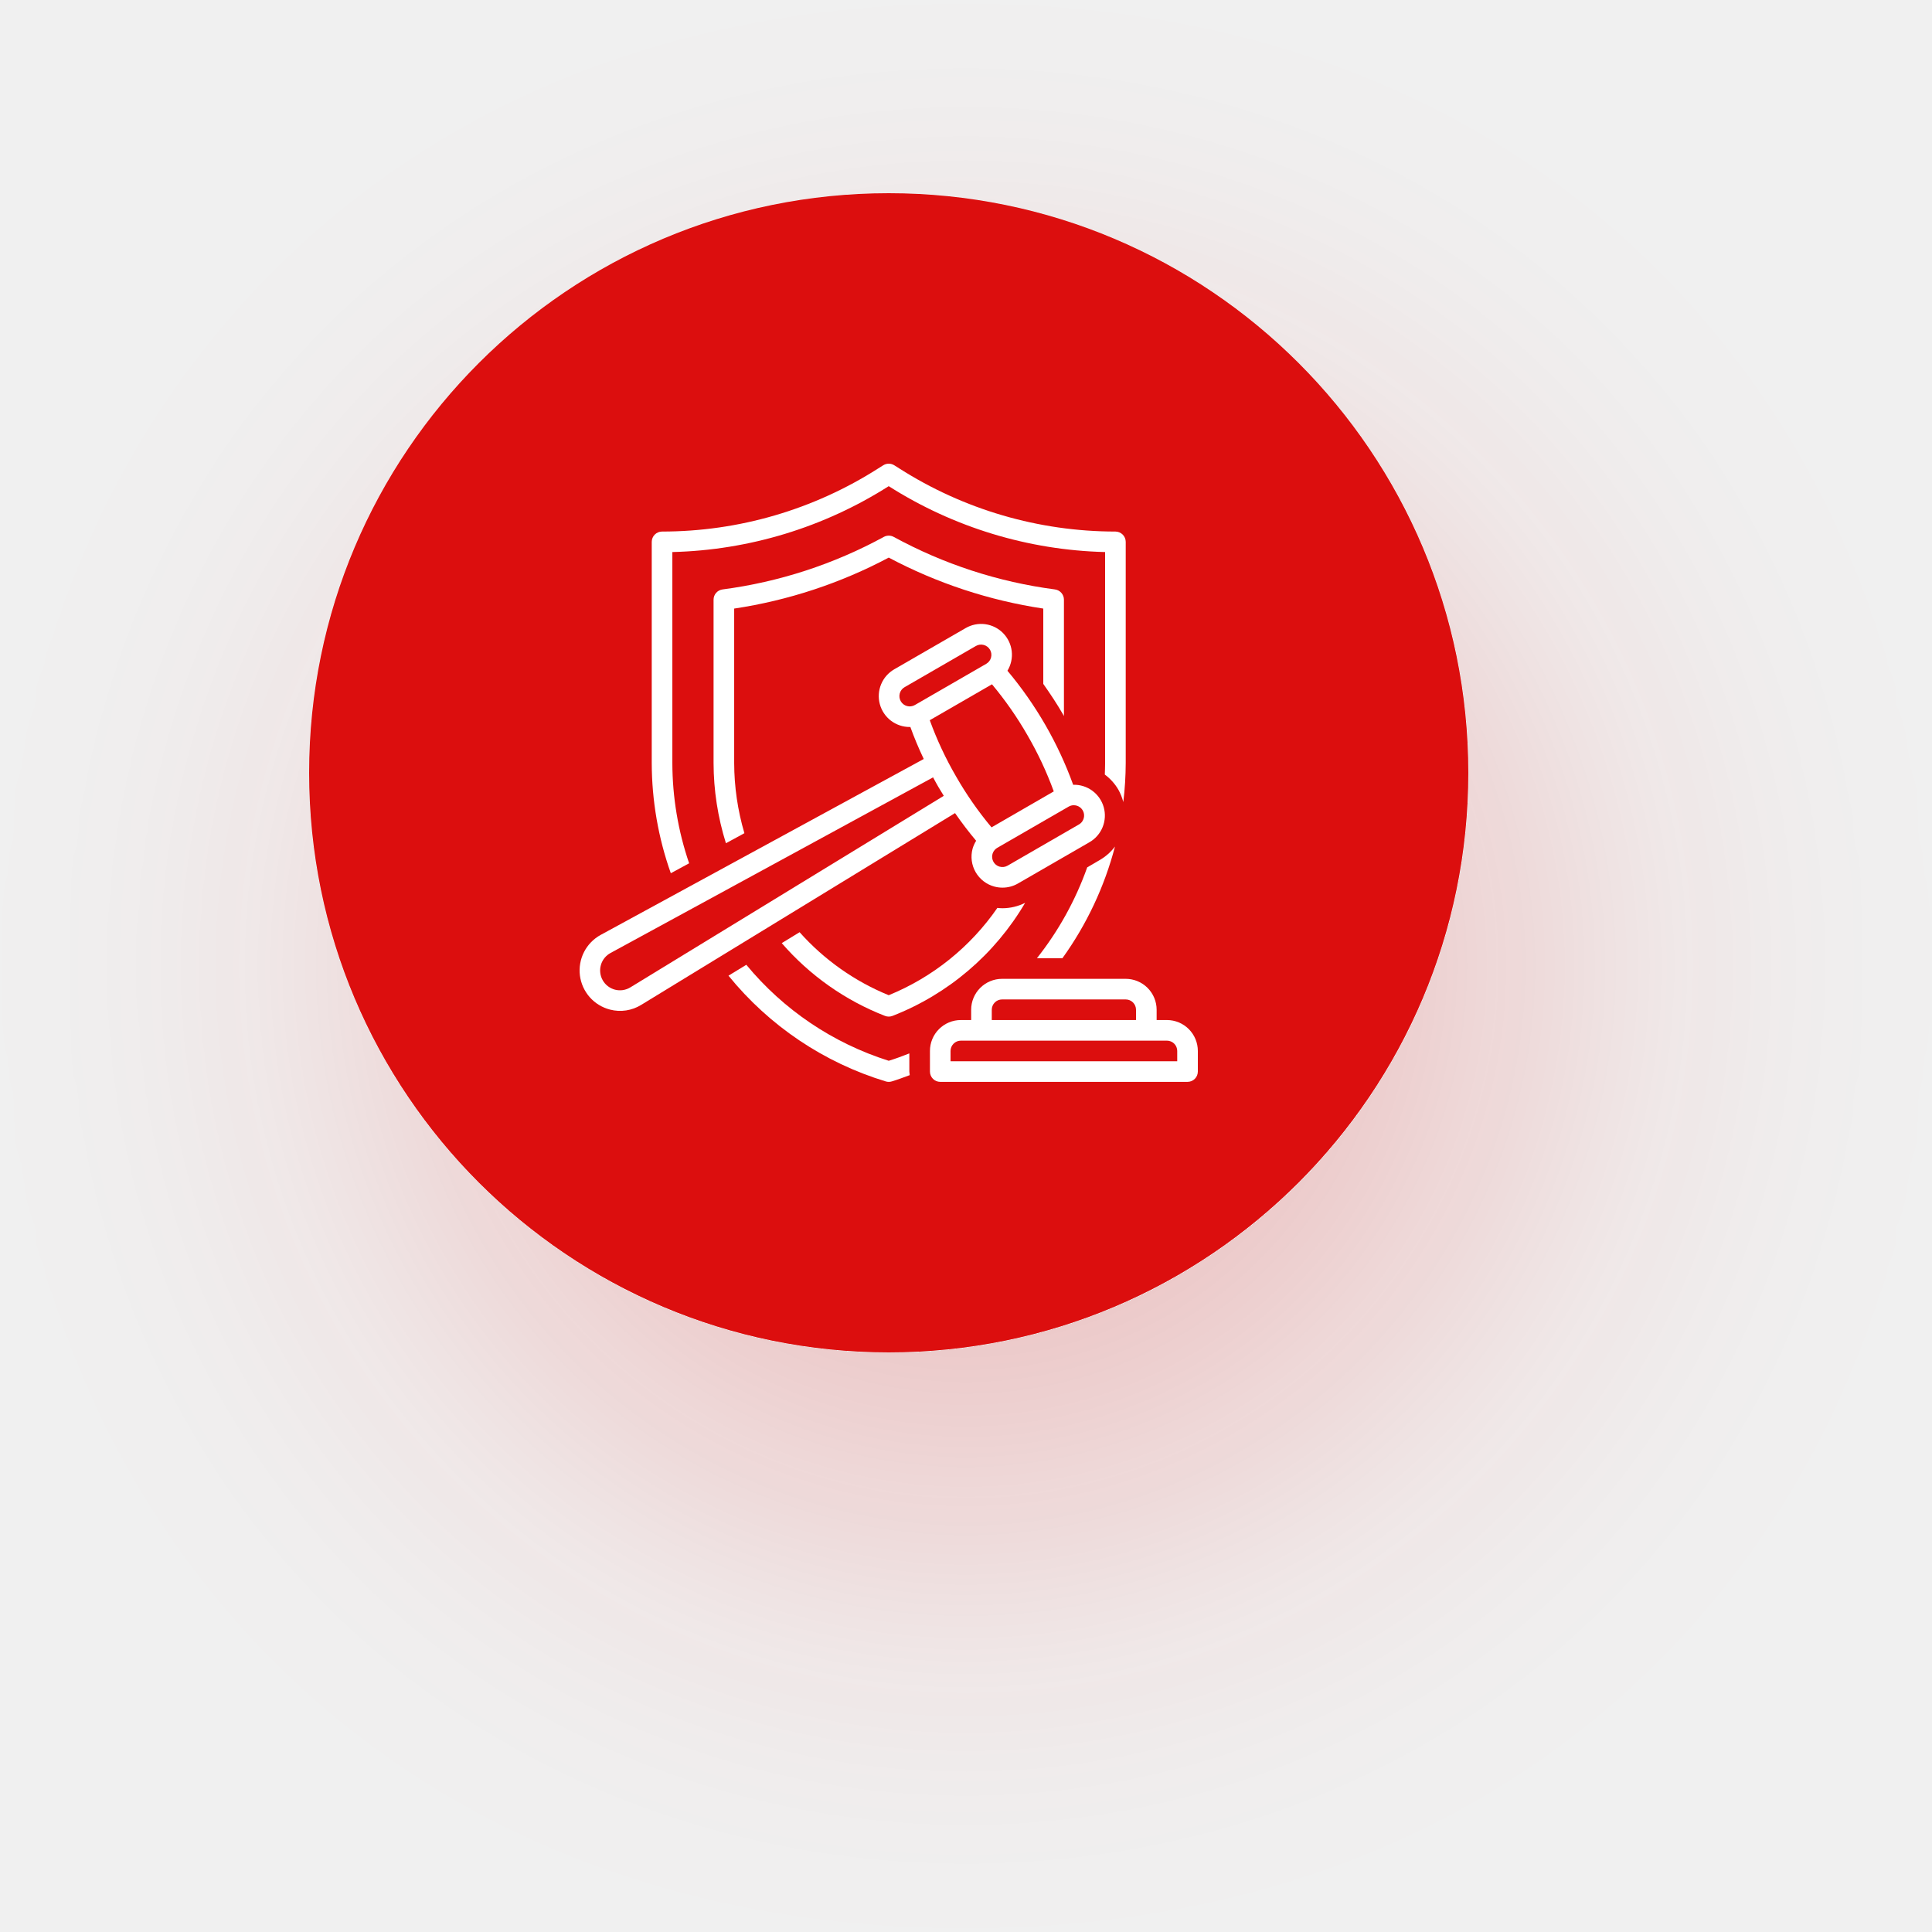
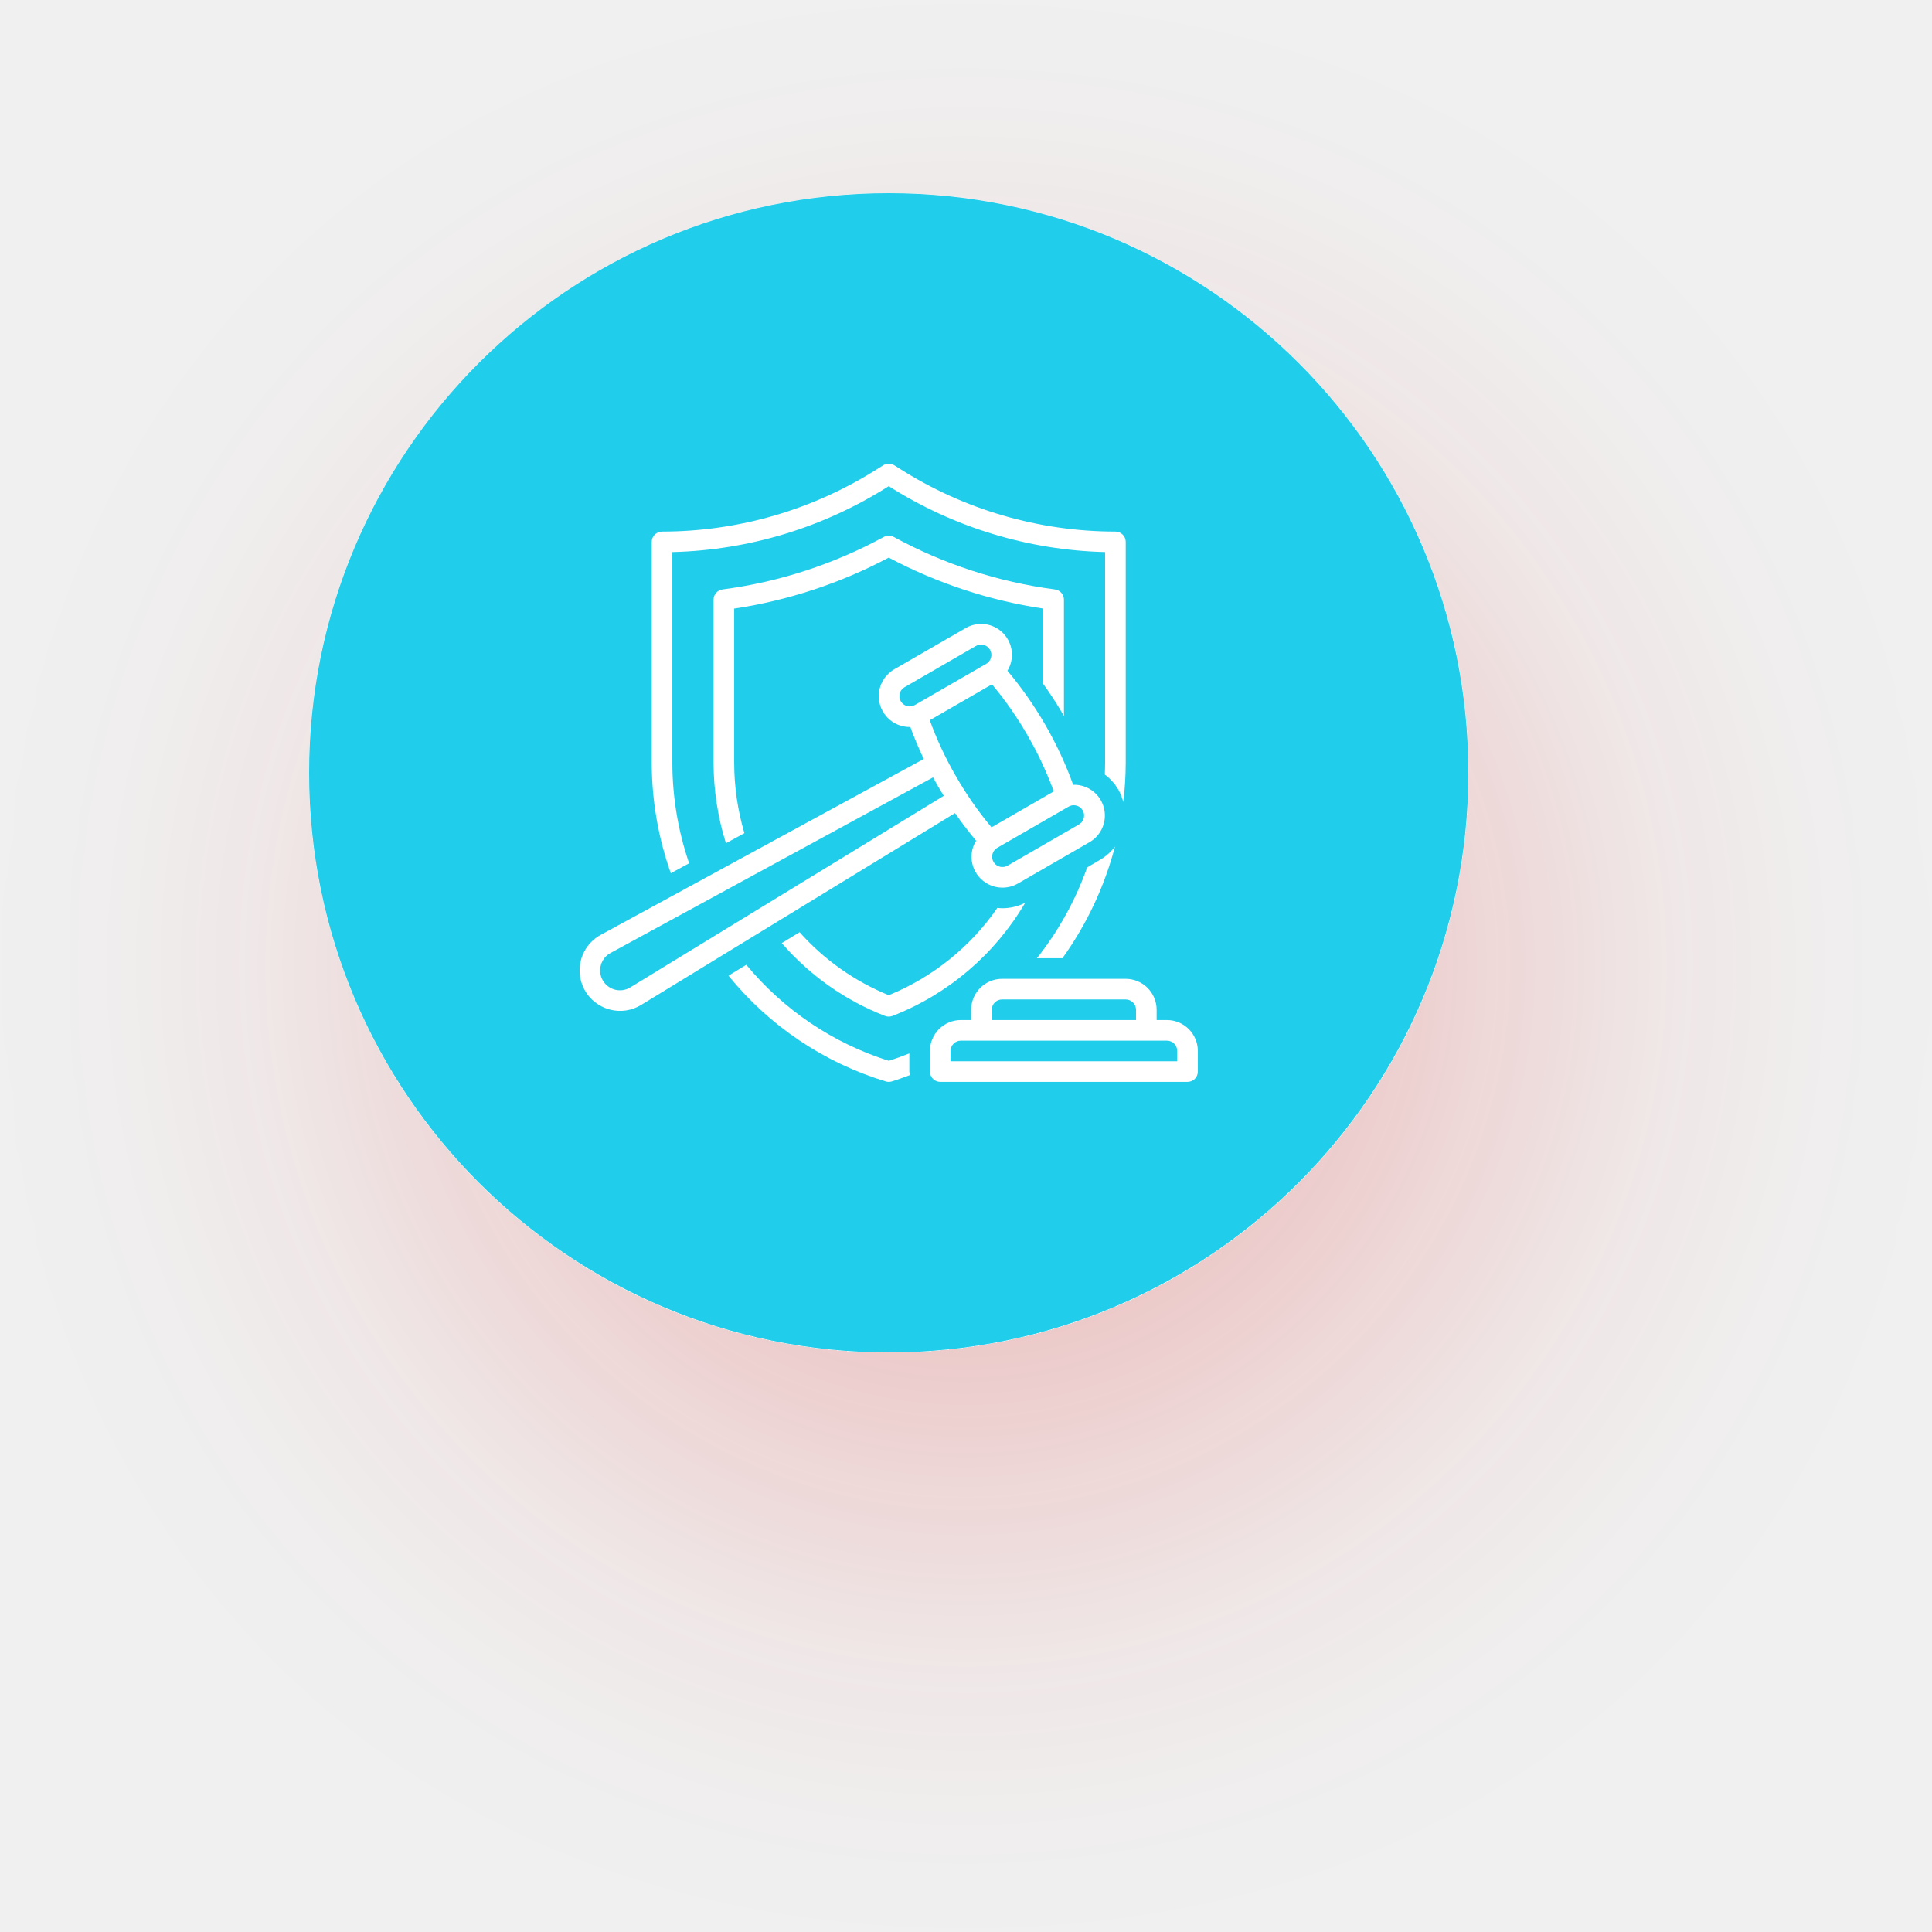
<svg xmlns="http://www.w3.org/2000/svg" width="100" height="100" viewBox="0 0 100 100" fill="none">
  <g filter="url(#filter0_d_337_5375)">
-     <circle cx="46" cy="40" r="30" fill="#DC0E0E" />
+     <circle cx="46" cy="40" r="30" fill="#20CDEB" />
  </g>
  <path d="M47.067 54.524C46.717 54.663 46.363 54.794 46.001 54.906C43.115 53.995 40.556 52.27 38.629 49.937L37.706 50.501C39.814 53.097 42.649 55.004 45.849 55.975C45.949 56.005 46.055 56.005 46.155 55.975C46.472 55.88 46.779 55.762 47.087 55.649C47.077 55.588 47.07 55.526 47.067 55.464V54.524Z" fill="white" />
  <path d="M55.028 36.987C55.042 37.012 55.054 37.041 55.069 37.063V31.038C55.069 30.909 55.022 30.784 54.936 30.686C54.851 30.589 54.733 30.526 54.605 30.509C51.678 30.125 48.848 29.203 46.257 27.789C46.179 27.747 46.091 27.724 46.002 27.724C45.913 27.724 45.825 27.747 45.747 27.789C43.156 29.203 40.325 30.125 37.399 30.509C37.271 30.526 37.152 30.588 37.067 30.686C36.981 30.783 36.934 30.909 36.934 31.038V39.492C36.937 40.901 37.153 42.301 37.574 43.646L38.53 43.126C38.182 41.946 38.004 40.722 38.001 39.492V31.5C40.797 31.08 43.503 30.188 46.001 28.861C48.498 30.188 51.203 31.08 54 31.5V35.399C54.361 35.909 54.709 36.434 55.028 36.987Z" fill="white" />
  <path d="M51.623 46.994C50.227 49.014 48.274 50.584 46 51.512C44.234 50.791 42.656 49.676 41.387 48.251L40.463 48.816C41.912 50.488 43.748 51.782 45.81 52.584C45.933 52.631 46.07 52.631 46.193 52.584C49.075 51.46 51.494 49.398 53.061 46.731C52.696 46.913 52.295 47.009 51.888 47.011C51.799 47.01 51.711 47.004 51.623 46.994Z" fill="white" />
  <path d="M50.525 43.518C50.444 43.646 50.382 43.785 50.34 43.931C50.286 44.134 50.272 44.346 50.299 44.554C50.327 44.762 50.395 44.963 50.5 45.145C50.605 45.327 50.745 45.486 50.912 45.614C51.078 45.742 51.269 45.836 51.472 45.89C51.608 45.926 51.748 45.944 51.889 45.944C52.17 45.944 52.446 45.871 52.689 45.73L56.384 43.597C56.693 43.421 56.934 43.147 57.069 42.818C57.204 42.489 57.225 42.124 57.129 41.781C57.033 41.439 56.825 41.138 56.538 40.928C56.251 40.717 55.902 40.609 55.547 40.62C54.768 38.468 53.616 36.47 52.145 34.718C52.329 34.415 52.408 34.059 52.367 33.707C52.327 33.354 52.17 33.026 51.922 32.772C51.674 32.519 51.348 32.356 50.996 32.308C50.645 32.261 50.288 32.332 49.981 32.51L46.286 34.643C45.981 34.819 45.742 35.091 45.607 35.417C45.472 35.742 45.448 36.103 45.539 36.444C45.63 36.784 45.831 37.085 46.111 37.3C46.391 37.514 46.734 37.63 47.086 37.63C47.097 37.63 47.108 37.626 47.119 37.626C47.317 38.175 47.55 38.732 47.813 39.285L31.093 48.389C30.724 48.591 30.423 48.898 30.231 49.273C30.039 49.647 29.964 50.071 30.016 50.489C30.069 50.906 30.245 51.298 30.524 51.614C30.802 51.929 31.17 52.153 31.577 52.257C31.848 52.327 32.13 52.342 32.406 52.3C32.683 52.258 32.948 52.161 33.186 52.014L49.432 42.086C49.781 42.588 50.147 43.07 50.525 43.518ZM55.581 41.679C55.698 41.679 55.812 41.718 55.904 41.789C55.998 41.861 56.064 41.961 56.095 42.074C56.125 42.187 56.117 42.307 56.072 42.416C56.028 42.524 55.949 42.615 55.847 42.673L52.152 44.807C52.03 44.877 51.884 44.896 51.748 44.86C51.646 44.833 51.554 44.776 51.485 44.697C51.415 44.617 51.371 44.519 51.357 44.414C51.343 44.31 51.361 44.203 51.407 44.109C51.454 44.014 51.528 43.936 51.619 43.883L55.314 41.75C55.395 41.703 55.487 41.678 55.581 41.678V41.679ZM53.181 38.055C53.72 38.982 54.176 39.955 54.543 40.963L51.321 42.824C50.633 42.002 50.019 41.12 49.486 40.189C48.947 39.261 48.491 38.287 48.125 37.278L51.345 35.419C52.032 36.242 52.647 37.124 53.181 38.054L53.181 38.055ZM46.624 36.297C46.554 36.175 46.535 36.029 46.571 35.892C46.608 35.756 46.697 35.639 46.82 35.569L50.514 33.435C50.575 33.4 50.642 33.377 50.711 33.368C50.781 33.359 50.851 33.364 50.919 33.382C50.987 33.4 51.05 33.431 51.106 33.474C51.161 33.517 51.208 33.57 51.243 33.63C51.314 33.753 51.333 33.898 51.296 34.035C51.26 34.172 51.17 34.288 51.048 34.359L47.353 36.492C47.293 36.527 47.226 36.55 47.156 36.559C47.087 36.569 47.016 36.564 46.949 36.546C46.881 36.528 46.817 36.496 46.762 36.454C46.706 36.411 46.66 36.358 46.624 36.297ZM32.63 51.104C32.513 51.176 32.382 51.224 32.246 51.246C32.111 51.267 31.972 51.26 31.838 51.227C31.705 51.193 31.58 51.133 31.47 51.05C31.36 50.967 31.268 50.863 31.2 50.744C31.131 50.625 31.087 50.493 31.07 50.356C31.053 50.22 31.064 50.081 31.102 49.949C31.139 49.817 31.203 49.694 31.289 49.586C31.375 49.479 31.482 49.391 31.604 49.325L48.296 40.236C48.384 40.396 48.47 40.562 48.563 40.72C48.656 40.879 48.754 41.035 48.85 41.192L32.63 51.104Z" fill="white" />
  <path d="M35.669 44.684C35.097 43.012 34.804 41.258 34.801 39.492V28.574C38.775 28.476 42.646 27.297 46 25.164C49.355 27.297 53.226 28.476 57.2 28.574V39.492C57.2 39.692 57.192 39.891 57.185 40.091C57.47 40.302 57.709 40.569 57.888 40.876C58 41.077 58.086 41.292 58.142 41.516C58.223 40.844 58.265 40.168 58.267 39.492V28.047C58.267 27.905 58.211 27.77 58.111 27.67C58.011 27.57 57.875 27.513 57.733 27.513C53.767 27.512 49.885 26.377 46.542 24.243L46.288 24.083C46.202 24.029 46.103 24 46.002 24C45.901 24 45.802 24.029 45.716 24.083L45.461 24.243C42.118 26.378 38.234 27.513 34.267 27.513C34.126 27.513 33.99 27.57 33.89 27.67C33.79 27.77 33.734 27.905 33.734 28.047V39.492C33.738 41.436 34.071 43.366 34.721 45.198L35.669 44.684Z" fill="white" />
  <path d="M56.914 44.52L56.274 44.894C55.67 46.594 54.791 48.183 53.671 49.597H54.991C56.245 47.854 57.167 45.895 57.711 43.817C57.496 44.103 57.224 44.342 56.914 44.52Z" fill="white" />
  <path d="M60.4 52.797H59.867V52.264C59.867 51.84 59.698 51.433 59.398 51.133C59.098 50.833 58.691 50.664 58.267 50.664H51.867C51.443 50.664 51.036 50.833 50.736 51.133C50.436 51.433 50.267 51.84 50.267 52.264V52.797H49.734C49.309 52.797 48.903 52.966 48.602 53.266C48.302 53.566 48.134 53.973 48.134 54.397V55.464C48.134 55.605 48.19 55.741 48.29 55.841C48.39 55.941 48.526 55.997 48.667 55.997H61.467C61.608 55.997 61.744 55.941 61.844 55.841C61.944 55.741 62 55.605 62 55.464V54.397C62 53.973 61.831 53.566 61.531 53.266C61.231 52.966 60.824 52.797 60.4 52.797ZM51.334 52.264C51.334 52.123 51.39 51.987 51.49 51.887C51.59 51.787 51.726 51.731 51.867 51.731H58.267C58.408 51.731 58.544 51.787 58.644 51.887C58.744 51.987 58.8 52.123 58.8 52.264V52.797H51.334V52.264ZM60.933 54.931H49.2V54.397C49.2 54.256 49.257 54.12 49.357 54.02C49.457 53.92 49.592 53.864 49.734 53.864H60.4C60.541 53.864 60.677 53.92 60.777 54.02C60.877 54.12 60.933 54.256 60.933 54.397V54.931Z" fill="white" />
  <defs>
    <filter id="filter0_d_337_5375" x="0" y="0" width="100" height="100" filterUnits="userSpaceOnUse" color-interpolation-filters="sRGB">
      <feFlood flood-opacity="0" result="BackgroundImageFix" />
      <feColorMatrix in="SourceAlpha" type="matrix" values="0 0 0 0 0 0 0 0 0 0 0 0 0 0 0 0 0 0 127 0" result="hardAlpha" />
      <feOffset dx="4" dy="10" />
      <feGaussianBlur stdDeviation="10" />
      <feComposite in2="hardAlpha" operator="out" />
      <feColorMatrix type="matrix" values="0 0 0 0 0.863 0 0 0 0 0.055 0 0 0 0 0.055 0 0 0 0.2 0" />
      <feBlend mode="normal" in2="BackgroundImageFix" result="effect1_dropShadow_337_5375" />
      <feBlend mode="normal" in="SourceGraphic" in2="effect1_dropShadow_337_5375" result="shape" />
    </filter>
  </defs>
</svg>
